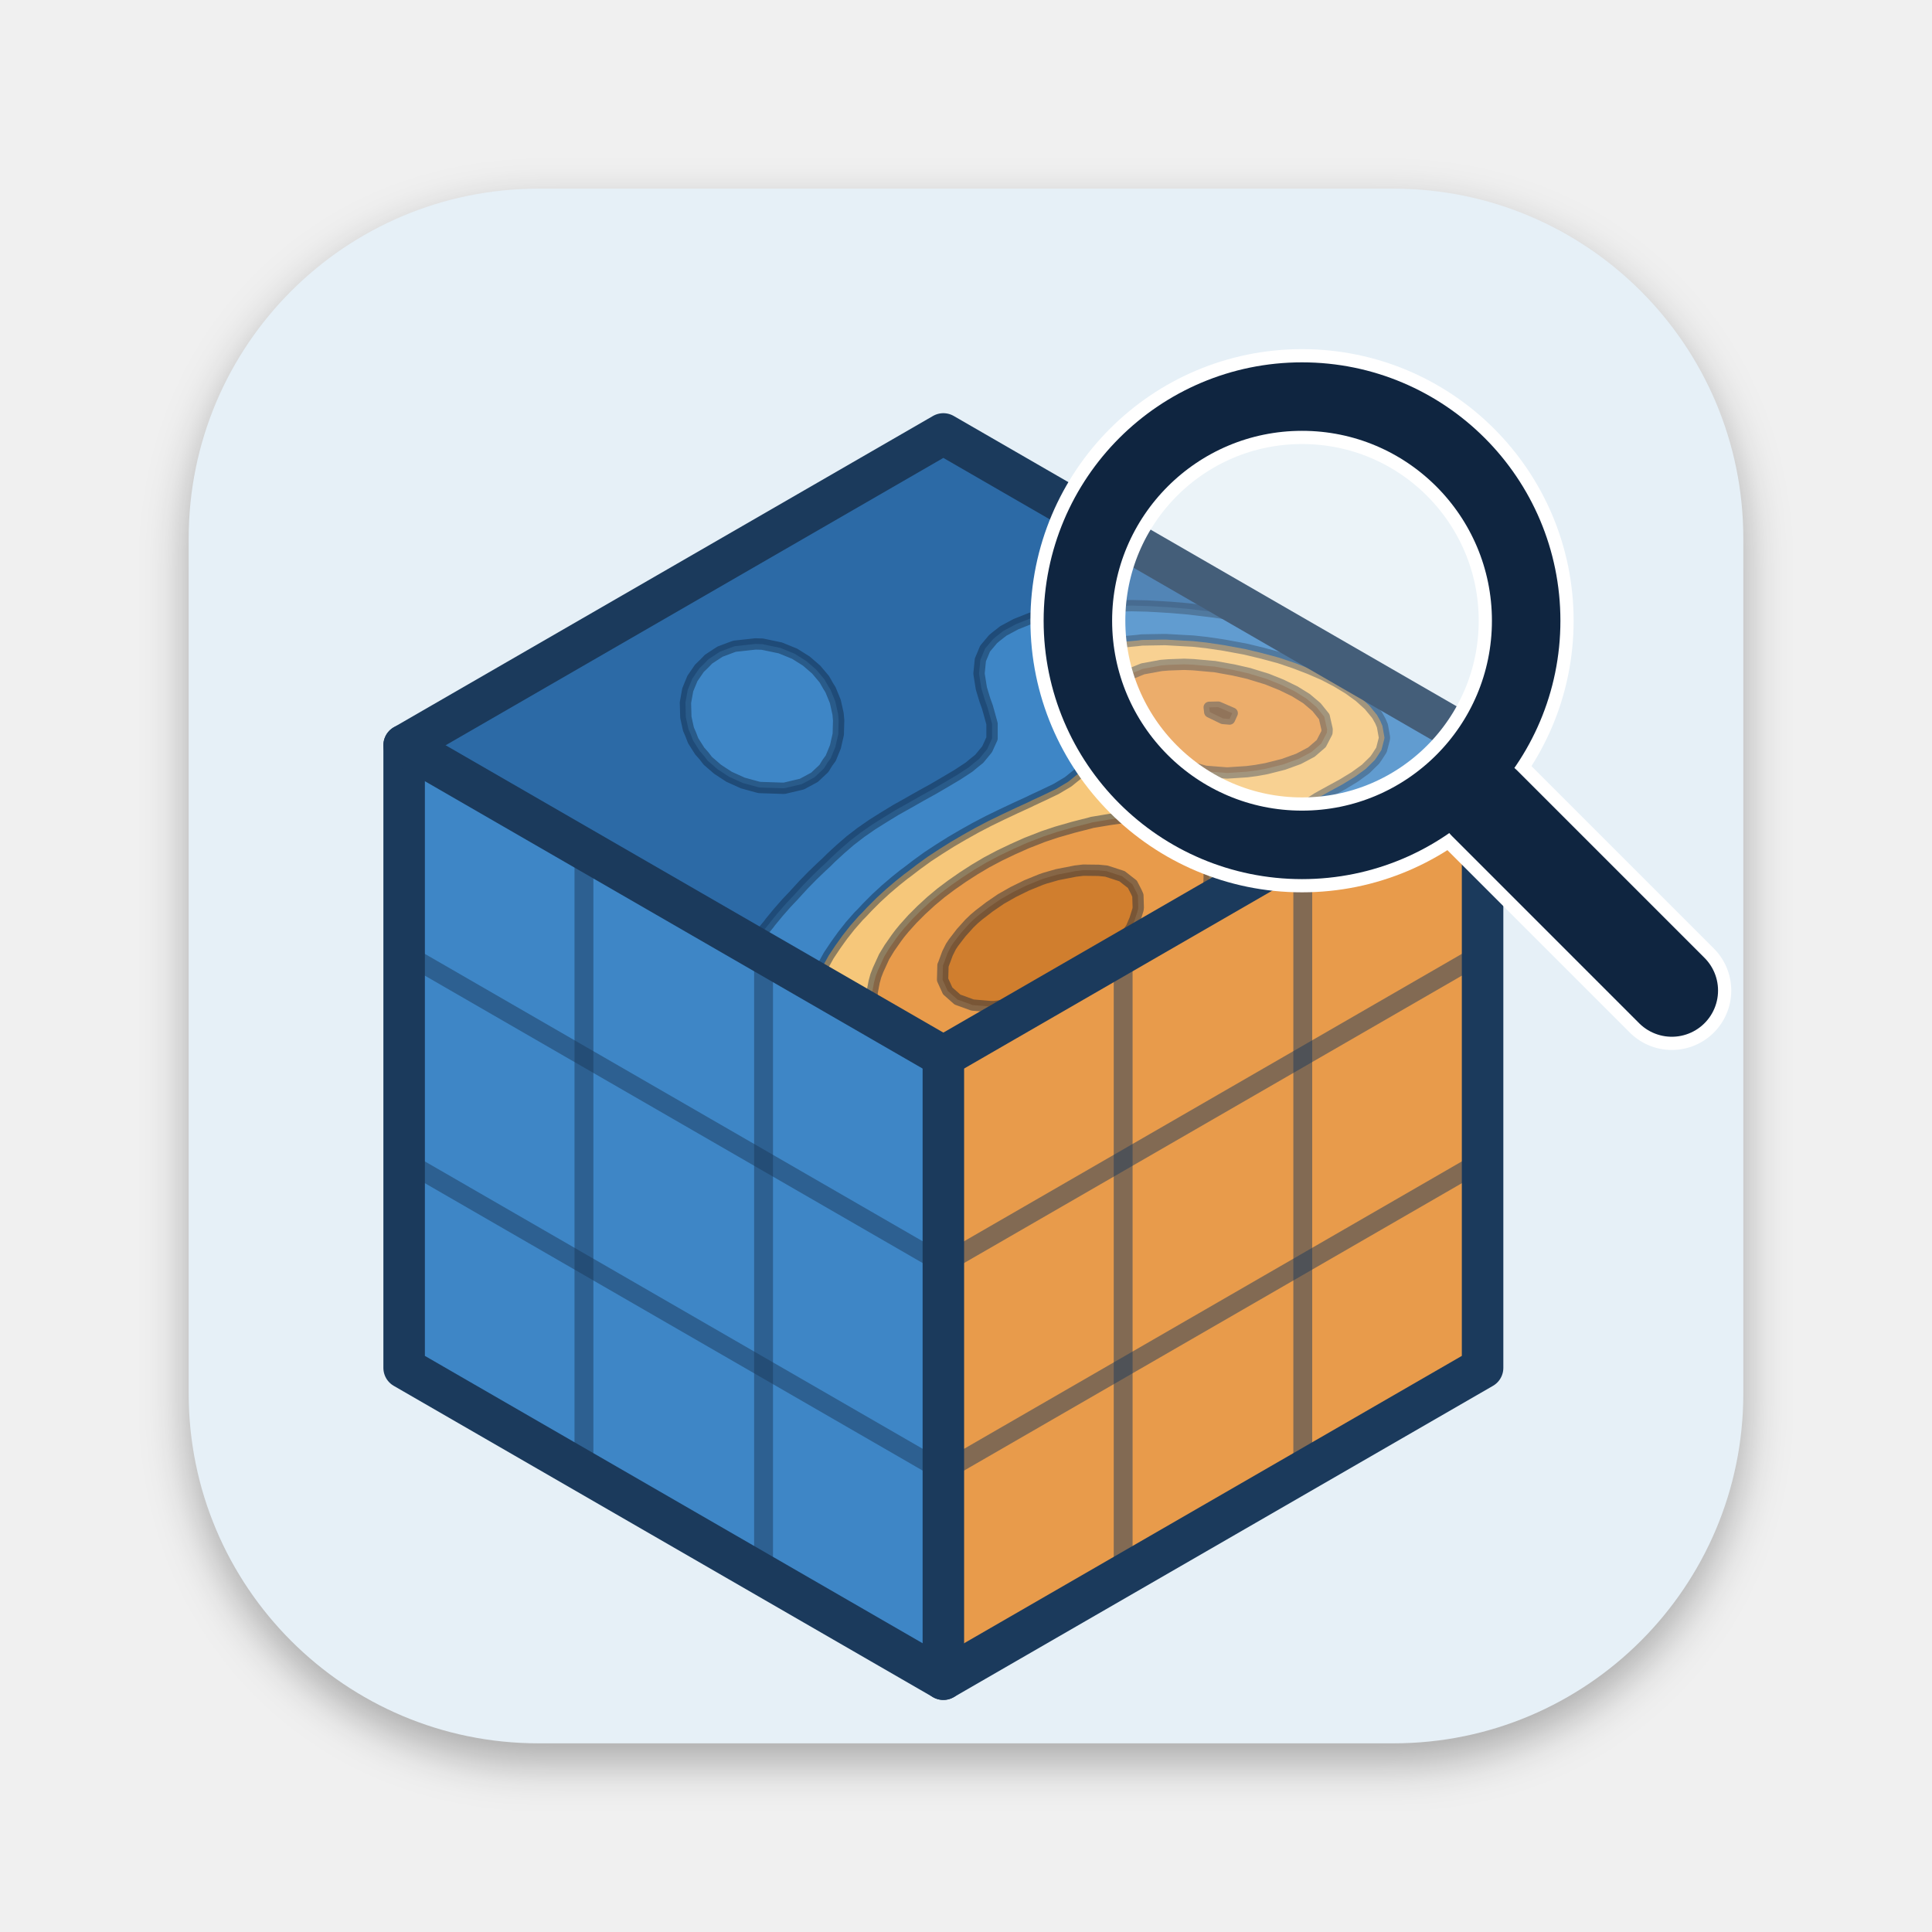
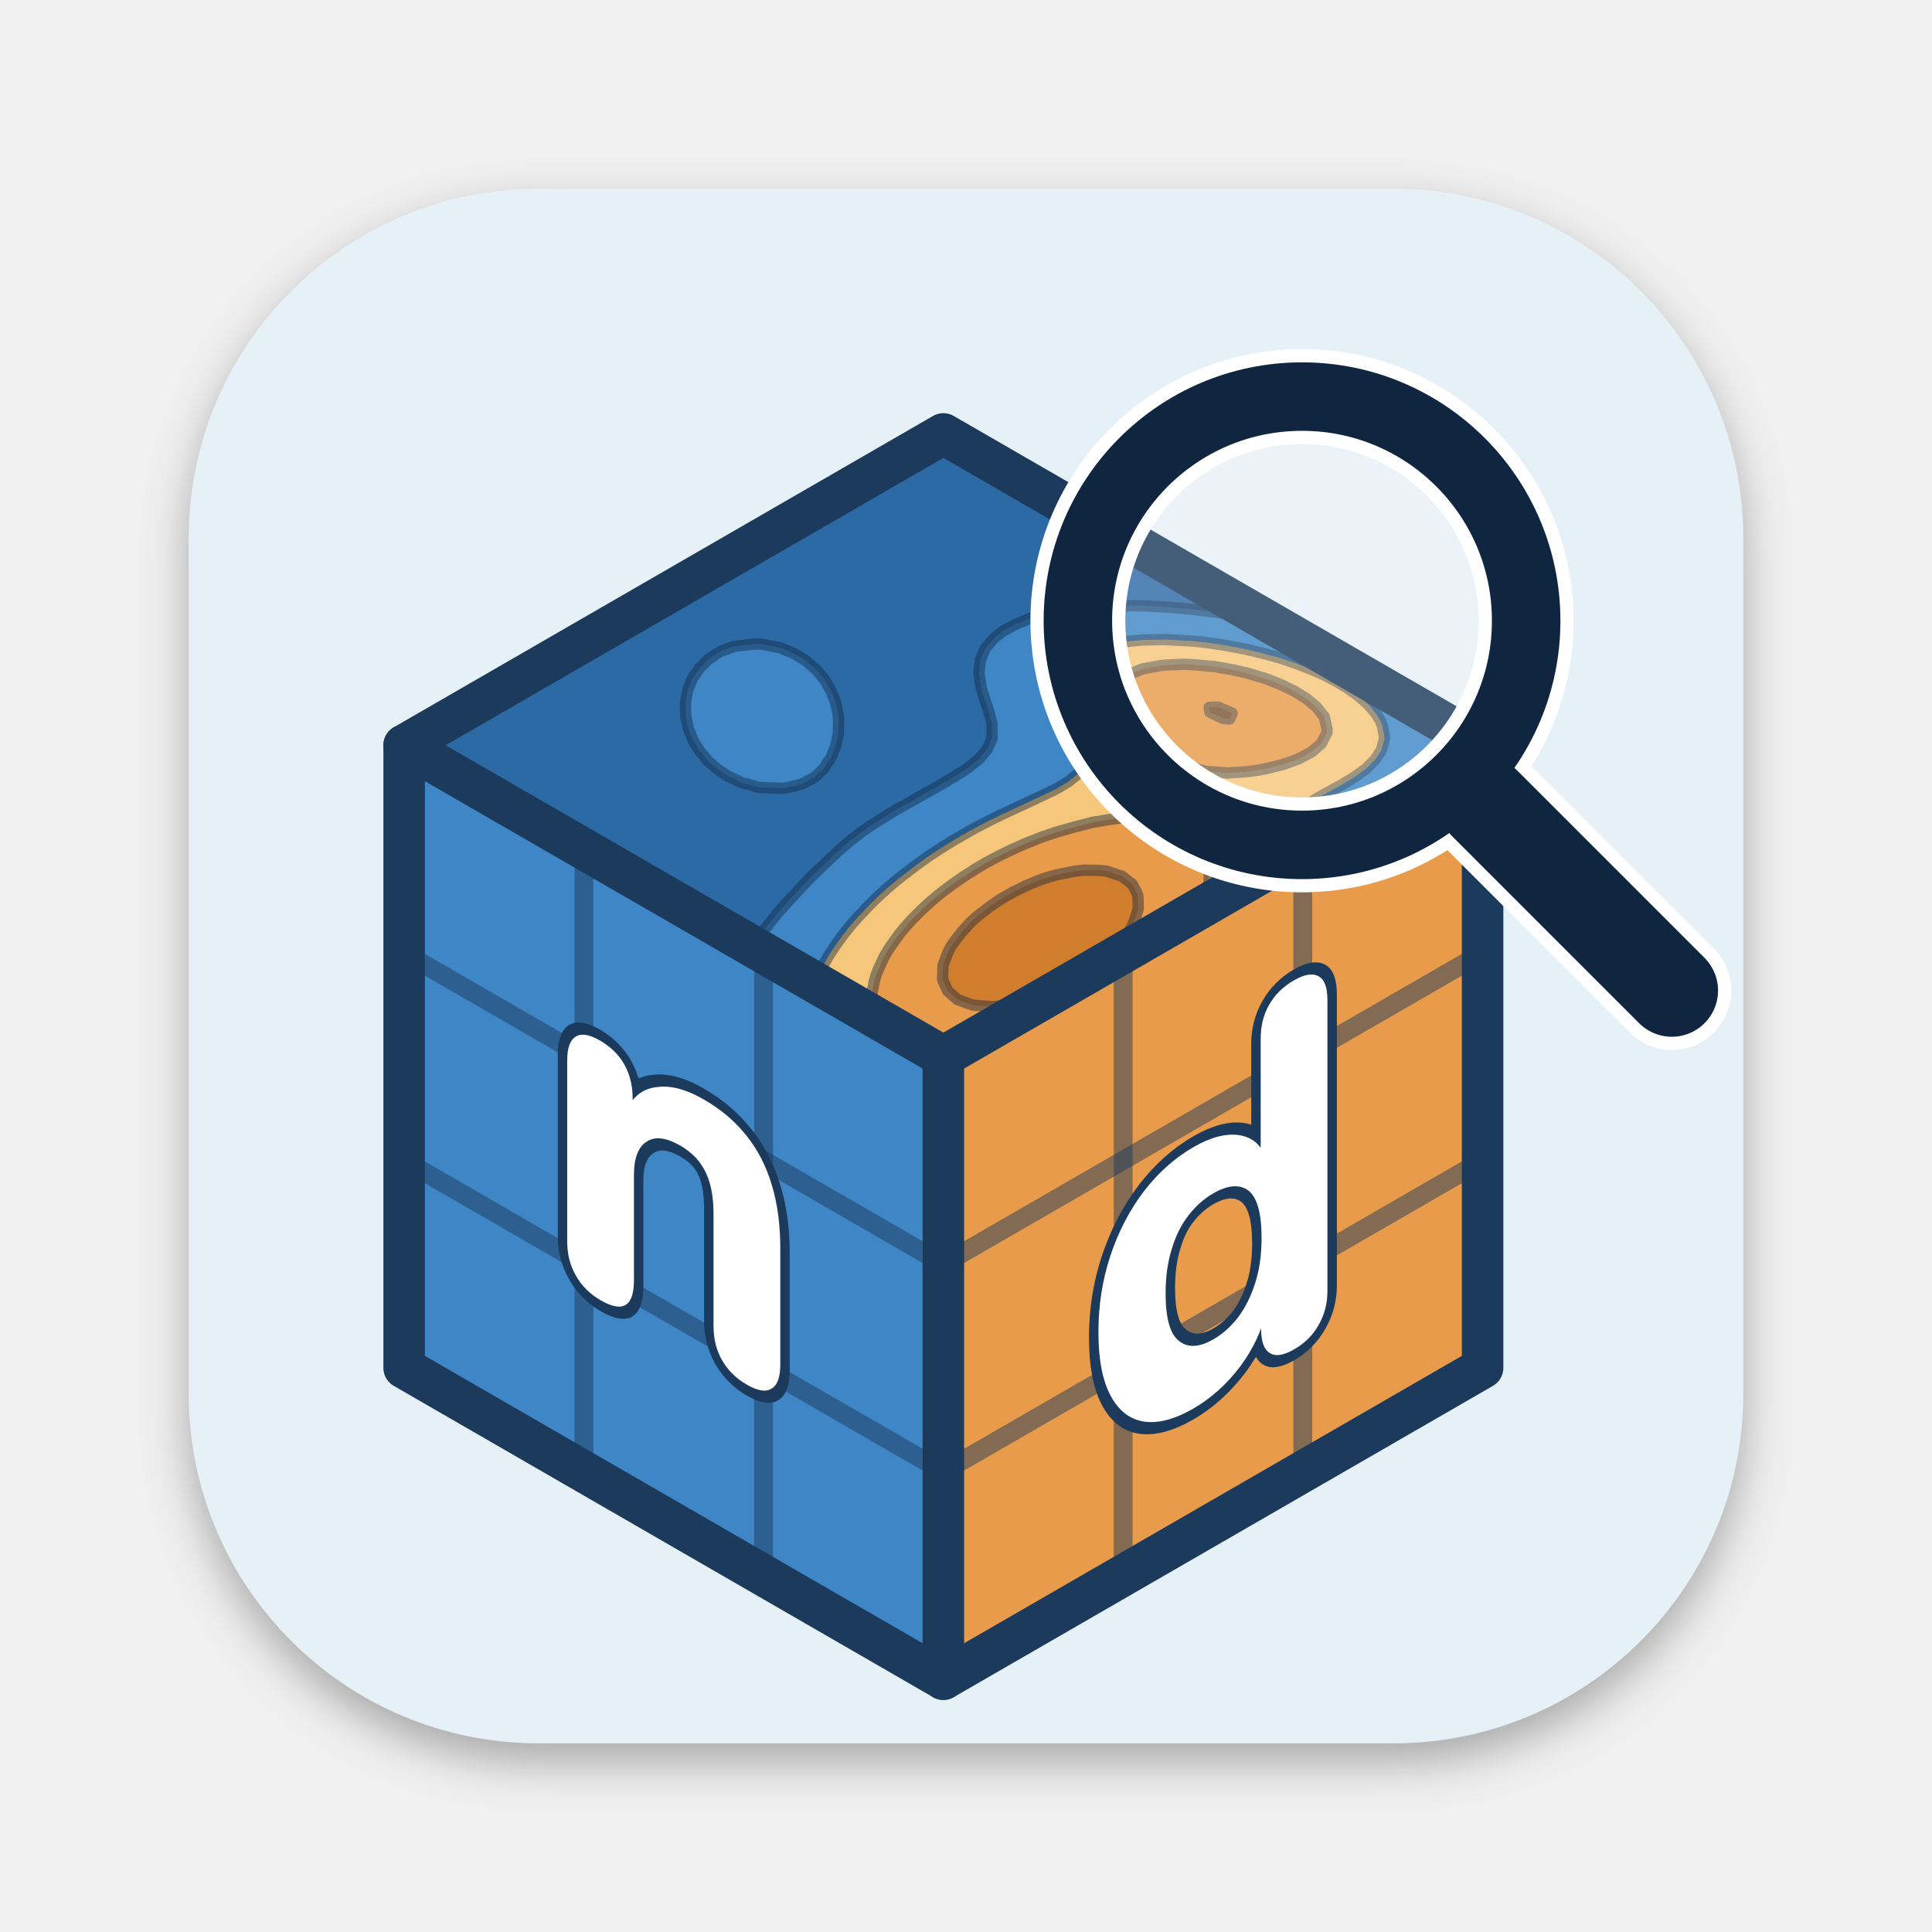
<svg xmlns="http://www.w3.org/2000/svg" width="1024" height="1024" viewBox="0 0 1024 1024">
  <defs>
    <filter id="dock-shadow" x="-10%" y="-10%" width="120%" height="130%">
      <feGaussianBlur in="SourceAlpha" stdDeviation="12" />
      <feOffset dy="10" result="b" />
      <feComponentTransfer>
        <feFuncA type="linear" slope="0.3" />
      </feComponentTransfer>
    </filter>
    <clipPath id="top-face">
      <polygon points="500.0,230.0 785.8,395.0 500.0,560.0 214.2,395.0" />
    </clipPath>
  </defs>
  <g id="layer-shadow">
    <rect x="100.0" y="100.0" width="824" height="824" rx="185.4" fill="#000" filter="url(#dock-shadow)" />
  </g>
  <g id="layer-background">
    <rect x="100.0" y="100.0" width="824" height="824" rx="185.4" fill="#E6F0F7" />
  </g>
  <g id="layer-midground">
    <polygon points="214.2,395.0 500.0,560.0 500.0,890.0 214.2,725.0" fill="#3E86C6" />
    <polygon points="500.0,560.0 785.8,395.0 785.8,725.0 500.0,890.0" fill="#E89B4B" />
    <polygon points="500.0,230.0 785.8,395.0 500.0,560.0 214.2,395.0" fill="#2C6AA6" />
    <g clip-path="url(#top-face)">
      <path d="M715.1,342.3 L714.2,342.0 L707.2,339.3 L699.0,336.5 L690.3,334.0 L685.1,332.7 L681.4,331.7 L672.2,329.4 L663.6,327.8 L662.4,327.5 L652.6,325.7 L645.1,324.6 L642.2,324.2 L631.4,322.9 L628.6,322.6 L620.2,321.9 L613.6,321.5 L608.2,321.2 L599.8,321.0 L595.5,321.1 L587.1,321.2 L581.5,321.6 L575.4,322.0 L565.5,323.3 L564.8,323.4 L555.0,325.2 L546.3,327.7 L541.8,329.5 L538.5,330.8 L531.8,334.4 L527.7,337.6 L526.3,338.8 L522.1,343.8 L519.6,349.8 L519.6,349.9 L518.9,357.0 L519.0,357.7 L520.1,364.6 L520.3,365.4 L522.0,371.0 L523.3,374.6 L524.1,377.4 L525.8,383.6 L525.8,383.8 L525.8,391.1 L525.8,391.4 L523.2,397.1 L519.0,402.2 L516.5,404.2 L513.6,406.6 L507.5,410.6 L501.1,414.4 L494.6,418.2 L487.9,421.9 L481.4,425.6 L474.8,429.3 L468.4,433.2 L462.2,437.1 L456.3,441.2 L450.7,445.5 L445.5,450.0 L440.5,454.6 L438.1,457.0 L435.6,459.3 L430.7,464.0 L426.0,468.8 L421.5,473.7 L420.7,474.6 L416.9,478.6 L412.5,483.6 L408.3,488.7 L407.5,489.8 L404.2,493.8 L400.2,499.1 L397.6,503.0 L396.6,504.5 L393.0,509.9 L390.3,514.7 L389.8,515.6 L387.3,521.7 L386.7,524.3 L385.9,528.4 L385.8,532.4 L385.9,535.9 L386.4,539.5 L387.7,544.5 L388.2,546.0 L390.8,552.0 L392.3,554.6 L394.1,557.7 L397.9,563.0 L402.4,567.9 L402.5,568.1 L407.1,572.7 L412.4,577.2 L418.0,581.4 L424.1,585.5 L430.5,589.3 L437.4,592.8 L444.6,596.2 L452.3,599.2 L460.6,602.0 L461.9,602.3 L469.7,604.2 L480.3,605.6 L480.6,605.6 L492.8,605.9 L494.1,605.9 L505.4,604.9 L508.4,604.4 L515.5,603.2 L524.5,600.9 L532.0,598.3 L532.7,598.1 L540.5,595.1 L548.1,591.9 L555.5,588.7 L562.7,585.4 L569.8,581.9 L576.8,578.5 L583.7,574.9 L590.4,571.3 L597.1,567.6 L603.6,563.9 L610.1,560.1 L616.5,556.2 L622.8,552.3 L629.0,548.4 L635.0,544.4 L641.0,540.3 L646.9,536.2 L652.7,532.0 L658.3,527.7 L663.8,523.4 L668.1,519.8 L669.1,519.0 L674.5,514.5 L679.7,510.0 L684.8,505.4 L689.6,500.7 L691.4,498.8 L694.3,495.9 L699.0,491.1 L703.3,486.1 L705.9,482.9 L707.5,481.0 L711.6,475.8 L715.3,470.5 L716.0,469.6 L719.1,465.1 L722.7,459.6 L724.3,457.2 L726.3,454.2 L730.3,449.0 L734.6,444.0 L734.9,443.6 L739.4,439.2 L744.7,434.8 L750.2,430.4 L755.7,426.1 L761.0,421.6 L762.6,420.1 L766.0,417.0 L770.2,411.9 L773.4,406.4 L773.4,406.2 L775.4,399.9 L775.6,397.5 L775.4,392.4 L775.0,390.4 L772.8,384.1 L772.2,383.0 L769.6,378.5 L765.5,373.3 L761.2,369.1 L760.7,368.6 L755.5,364.0 L749.8,359.8 L743.6,355.8 L737.1,352.1 L730.1,348.6 L722.8,345.3 L715.1,342.3 Z M404.0,341.4 L400.4,341.3 L389.5,342.5 L388.5,342.8 L381.6,345.4 L375.5,349.4 L373.4,351.6 L370.7,354.2 L367.0,359.6 L365.3,363.7 L364.5,365.7 L363.3,372.4 L363.3,372.5 L363.5,379.8 L363.5,380.1 L364.9,386.5 L366.0,389.0 L367.4,392.6 L370.9,398.1 L373.2,400.7 L375.1,403.2 L380.3,407.7 L386.4,411.7 L393.7,415.0 L401.7,417.2 L402.7,417.4 L414.9,417.8 L415.7,417.8 L425.0,415.6 L431.7,412.0 L436.7,407.3 L438.6,404.2 L440.3,401.9 L442.8,395.8 L443.2,394.0 L444.3,389.2 L444.4,385.7 L444.5,381.8 L444.2,378.4 L443.1,373.4 L442.7,371.7 L440.2,365.6 L438.9,363.5 L436.9,360.0 L432.6,354.9 L427.4,350.4 L421.2,346.5 L413.6,343.4 L404.0,341.4 Z" fill="#3E86C6" fill-rule="evenodd" />
      <path d="M715.1,342.3 L714.2,342.0 L707.2,339.3 L699.0,336.5 L690.3,334.0 L685.1,332.7 L681.4,331.7 L672.2,329.4 L663.6,327.8 L662.4,327.5 L652.6,325.7 L645.1,324.6 L642.2,324.2 L631.4,322.9 L628.6,322.6 L620.2,321.9 L613.6,321.5 L608.2,321.2 L599.8,321.0 L595.5,321.1 L587.1,321.2 L581.5,321.6 L575.4,322.0 L565.5,323.3 L564.8,323.4 L555.0,325.2 L546.3,327.7 L541.8,329.5 L538.5,330.8 L531.8,334.4 L527.7,337.6 L526.3,338.8 L522.1,343.8 L519.6,349.8 L519.6,349.9 L518.9,357.0 L519.0,357.7 L520.1,364.6 L520.3,365.4 L522.0,371.0 L523.3,374.6 L524.1,377.4 L525.8,383.6 L525.8,383.8 L525.8,391.1 L525.8,391.4 L523.2,397.1 L519.0,402.2 L516.5,404.2 L513.6,406.6 L507.5,410.6 L501.1,414.4 L494.6,418.2 L487.9,421.9 L481.4,425.6 L474.8,429.3 L468.4,433.2 L462.2,437.1 L456.3,441.2 L450.7,445.5 L445.5,450.0 L440.5,454.6 L438.1,457.0 L435.6,459.3 L430.7,464.0 L426.0,468.8 L421.5,473.7 L420.7,474.6 L416.9,478.6 L412.5,483.6 L408.3,488.7 L407.5,489.8 L404.2,493.8 L400.2,499.1 L397.6,503.0 L396.6,504.5 L393.0,509.9 L390.3,514.7 L389.8,515.6 L387.3,521.7 L386.7,524.3 L385.9,528.4 L385.8,532.4 L385.9,535.9 L386.4,539.5 L387.7,544.5 L388.2,546.0 L390.8,552.0 L392.3,554.6 L394.1,557.7 L397.9,563.0 L402.4,567.9 L402.5,568.1 L407.1,572.7 L412.4,577.2 L418.0,581.4 L424.1,585.5 L430.5,589.3 L437.4,592.8 L444.6,596.2 L452.3,599.2 L460.6,602.0 L461.9,602.3 L469.7,604.2 L480.3,605.6 L480.6,605.6 L492.8,605.9 L494.1,605.9 L505.4,604.9 L508.4,604.4 L515.5,603.2 L524.5,600.9 L532.0,598.3 L532.7,598.1 L540.5,595.1 L548.1,591.9 L555.5,588.7 L562.7,585.4 L569.8,581.9 L576.8,578.5 L583.7,574.9 L590.4,571.3 L597.1,567.6 L603.6,563.9 L610.1,560.1 L616.5,556.2 L622.8,552.3 L629.0,548.4 L635.0,544.4 L641.0,540.3 L646.9,536.2 L652.7,532.0 L658.3,527.7 L663.8,523.4 L668.1,519.8 L669.1,519.0 L674.5,514.5 L679.7,510.0 L684.8,505.4 L689.6,500.7 L691.4,498.8 L694.3,495.9 L699.0,491.1 L703.3,486.1 L705.9,482.9 L707.5,481.0 L711.6,475.8 L715.3,470.5 L716.0,469.6 L719.1,465.1 L722.7,459.6 L724.3,457.2 L726.3,454.2 L730.3,449.0 L734.6,444.0 L734.9,443.6 L739.4,439.2 L744.7,434.8 L750.2,430.4 L755.7,426.1 L761.0,421.6 L762.6,420.1 L766.0,417.0 L770.2,411.9 L773.4,406.4 L773.4,406.2 L775.4,399.9 L775.6,397.5 L775.4,392.4 L775.0,390.4 L772.8,384.1 L772.2,383.0 L769.6,378.5 L765.5,373.3 L761.2,369.1 L760.7,368.6 L755.5,364.0 L749.8,359.8 L743.6,355.8 L737.1,352.1 L730.1,348.6 L722.8,345.3 L715.1,342.3 Z M404.0,341.4 L400.4,341.3 L389.5,342.5 L388.5,342.8 L381.6,345.4 L375.5,349.4 L373.4,351.6 L370.7,354.2 L367.0,359.6 L365.3,363.7 L364.5,365.7 L363.3,372.4 L363.3,372.5 L363.5,379.8 L363.5,380.1 L364.9,386.5 L366.0,389.0 L367.4,392.6 L370.9,398.1 L373.2,400.7 L375.1,403.2 L380.3,407.7 L386.4,411.7 L393.7,415.0 L401.7,417.2 L402.7,417.4 L414.9,417.8 L415.7,417.8 L425.0,415.6 L431.7,412.0 L436.7,407.3 L438.6,404.2 L440.3,401.9 L442.8,395.8 L443.2,394.0 L444.3,389.2 L444.4,385.7 L444.5,381.8 L444.2,378.4 L443.1,373.4 L442.7,371.7 L440.2,365.6 L438.9,363.5 L436.9,360.0 L432.6,354.9 L427.4,350.4 L421.2,346.5 L413.6,343.4 L404.0,341.4 Z" fill="none" stroke="#0F2540" stroke-width="6" stroke-linejoin="round" opacity="0.45" />
      <path d="M678.0,348.6 L669.8,346.4 L669.1,346.2 L659.9,344.0 L650.1,342.2 L649.1,342.0 L639.7,340.6 L632.4,339.8 L628.6,339.6 L617.9,339.0 L616.5,339.0 L605.2,339.2 L602.7,339.5 L594.1,340.3 L585.2,342.0 L584.4,342.2 L576.1,344.9 L569.3,348.5 L564.3,353.2 L563.5,354.6 L561.4,359.0 L561.0,363.5 L561.2,366.4 L562.2,370.4 L564.3,375.7 L564.6,376.5 L567.6,382.3 L570.2,386.6 L570.8,388.0 L573.6,393.9 L574.8,396.8 L575.1,400.5 L574.9,404.4 L571.6,410.0 L571.3,410.2 L566.1,414.4 L559.7,418.2 L552.6,421.6 L547.0,424.2 L545.4,425.0 L538.2,428.3 L531.0,431.7 L524.0,435.1 L517.1,438.7 L510.5,442.4 L504.0,446.2 L497.8,450.1 L491.7,454.1 L485.9,458.3 L480.3,462.6 L479.3,463.3 L474.8,466.9 L469.5,471.4 L464.5,476.0 L459.7,480.8 L456.9,483.8 L455.1,485.6 L450.7,490.6 L446.6,495.8 L444.8,498.3 L442.8,501.1 L439.2,506.5 L437.1,510.3 L436.0,512.2 L433.2,518.1 L432.1,520.6 L430.8,524.2 L429.2,529.9 L429.0,530.7 L428.0,537.6 L428.0,538.1 L429.0,545.0 L429.3,545.9 L431.6,551.1 L435.2,556.5 L435.7,557.1 L439.7,561.4 L445.0,565.9 L451.0,569.9 L457.7,573.5 L465.2,576.7 L473.6,579.4 L474.7,579.7 L483.2,581.4 L492.5,582.4 L494.4,582.5 L504.4,581.8 L510.3,580.8 L514.2,579.9 L523.2,577.6 L531.7,575.0 L535.6,573.7 L539.9,572.2 L547.7,569.2 L555.3,566.0 L562.7,562.8 L569.8,559.4 L576.8,555.9 L583.6,552.3 L590.2,548.6 L596.6,544.8 L602.9,540.9 L609.1,536.9 L615.1,532.9 L620.9,528.7 L626.6,524.5 L632.1,520.1 L637.4,515.7 L639.8,513.5 L642.5,511.1 L647.5,506.4 L652.2,501.6 L656.6,496.7 L657.2,496.0 L660.7,491.5 L664.4,486.2 L666.3,483.2 L667.7,480.6 L670.5,474.7 L671.3,472.8 L672.9,468.5 L674.5,463.4 L674.8,462.1 L676.4,455.5 L676.6,454.7 L677.9,448.8 L678.7,445.9 L679.7,442.4 L682.6,436.5 L682.9,436.0 L686.7,431.4 L692.1,427.0 L698.3,423.0 L705.0,419.3 L711.6,415.7 L718.0,411.8 L723.8,407.6 L728.6,402.9 L729.6,401.5 L732.2,397.5 L733.7,391.7 L733.8,390.9 L732.7,384.7 L731.6,382.1 L729.8,378.9 L725.6,373.8 L720.5,369.2 L714.7,365.0 L708.4,361.2 L701.5,357.6 L694.1,354.4 L686.3,351.4 L678.0,348.6 Z" fill="#F6C77A" fill-rule="evenodd" />
      <path d="M678.0,348.6 L669.8,346.4 L669.1,346.2 L659.9,344.0 L650.1,342.2 L649.1,342.0 L639.7,340.6 L632.4,339.8 L628.6,339.6 L617.9,339.0 L616.5,339.0 L605.2,339.2 L602.7,339.5 L594.1,340.3 L585.2,342.0 L584.4,342.2 L576.1,344.9 L569.3,348.5 L564.3,353.2 L563.5,354.6 L561.4,359.0 L561.0,363.5 L561.2,366.4 L562.2,370.4 L564.3,375.7 L564.6,376.5 L567.6,382.3 L570.2,386.6 L570.8,388.0 L573.6,393.9 L574.8,396.8 L575.1,400.5 L574.9,404.4 L571.6,410.0 L571.3,410.2 L566.1,414.4 L559.7,418.2 L552.6,421.6 L547.0,424.2 L545.4,425.0 L538.2,428.3 L531.0,431.7 L524.0,435.1 L517.1,438.7 L510.5,442.4 L504.0,446.2 L497.8,450.1 L491.7,454.1 L485.9,458.3 L480.3,462.6 L479.3,463.3 L474.8,466.9 L469.5,471.4 L464.5,476.0 L459.7,480.8 L456.9,483.8 L455.1,485.6 L450.7,490.6 L446.6,495.8 L444.8,498.3 L442.8,501.1 L439.2,506.5 L437.1,510.3 L436.0,512.2 L433.2,518.1 L432.1,520.6 L430.8,524.2 L429.2,529.9 L429.0,530.7 L428.0,537.6 L428.0,538.1 L429.0,545.0 L429.3,545.9 L431.6,551.1 L435.2,556.5 L435.7,557.1 L439.7,561.4 L445.0,565.9 L451.0,569.9 L457.7,573.5 L465.2,576.7 L473.6,579.4 L474.7,579.7 L483.2,581.4 L492.5,582.4 L494.4,582.5 L504.4,581.8 L510.3,580.8 L514.2,579.9 L523.2,577.6 L531.7,575.0 L535.6,573.7 L539.9,572.2 L547.7,569.2 L555.3,566.0 L562.7,562.8 L569.8,559.4 L576.8,555.9 L583.6,552.3 L590.2,548.6 L596.6,544.8 L602.9,540.9 L609.1,536.9 L615.1,532.9 L620.9,528.7 L626.6,524.5 L632.1,520.1 L637.4,515.7 L639.8,513.5 L642.5,511.1 L647.5,506.4 L652.2,501.6 L656.6,496.7 L657.2,496.0 L660.7,491.5 L664.4,486.2 L666.3,483.2 L667.7,480.6 L670.5,474.7 L671.3,472.8 L672.9,468.5 L674.5,463.4 L674.8,462.1 L676.4,455.5 L676.6,454.7 L677.9,448.8 L678.7,445.9 L679.7,442.4 L682.6,436.5 L682.9,436.0 L686.7,431.4 L692.1,427.0 L698.3,423.0 L705.0,419.3 L711.6,415.7 L718.0,411.8 L723.8,407.6 L728.6,402.9 L729.6,401.5 L732.2,397.5 L733.7,391.7 L733.8,390.9 L732.7,384.7 L731.6,382.1 L729.8,378.9 L725.6,373.8 L720.5,369.2 L714.7,365.0 L708.4,361.2 L701.5,357.6 L694.1,354.4 L686.3,351.4 L678.0,348.6 Z" fill="none" stroke="#0F2540" stroke-width="6" stroke-linejoin="round" opacity="0.45" />
      <path d="M663.0,357.3 L662.1,357.0 L653.8,355.1 L643.8,353.3 L642.4,353.2 L632.5,352.3 L627.6,352.1 L619.3,352.4 L615.5,352.7 L605.7,354.5 L598.1,357.6 L593.0,362.2 L591.0,368.6 L591.0,368.8 L592.9,375.2 L594.5,378.1 L596.2,380.8 L600.5,385.8 L605.4,390.6 L610.7,395.0 L611.0,395.2 L616.5,399.2 L622.8,403.0 L630.2,406.3 L630.5,406.4 L638.8,408.8 L649.1,409.6 L650.4,409.7 L661.0,409.0 L665.6,408.4 L671.2,407.4 L680.3,405.1 L688.3,402.2 L695.1,398.6 L700.3,394.1 L703.3,388.3 L703.4,386.6 L701.9,380.0 L701.9,379.9 L697.8,374.8 L692.5,370.3 L686.2,366.4 L679.2,363.0 L671.5,359.9 L663.0,357.3 Z M620.2,434.6 L611.6,433.1 L610.2,432.9 L598.5,433.1 L596.7,433.1 L587.8,434.4 L578.8,435.9 L577.8,436.2 L568.8,438.5 L560.1,441.0 L552.9,443.4 L551.9,443.8 L544.2,446.8 L536.8,450.1 L529.7,453.5 L522.9,457.1 L516.5,460.9 L510.3,464.9 L504.4,469.0 L498.8,473.2 L493.4,477.7 L493.3,477.8 L488.4,482.3 L483.6,487.1 L479.2,492.0 L476.9,494.8 L475.1,497.2 L471.4,502.5 L468.6,507.1 L468.1,508.2 L465.4,514.1 L464.2,517.2 L463.3,520.5 L462.3,525.8 L462.2,527.3 L462.3,533.3 L462.7,535.1 L464.0,539.9 L467.0,545.1 L467.2,545.5 L471.9,550.3 L478.2,554.2 L486.1,557.2 L488.9,557.8 L495.9,559.0 L504.8,559.5 L508.1,559.5 L516.7,558.8 L524.0,557.9 L527.1,557.3 L536.4,555.1 L545.1,552.6 L547.4,551.9 L553.1,549.7 L560.7,546.6 L567.9,543.2 L574.8,539.7 L581.5,536.0 L587.9,532.2 L594.0,528.2 L599.9,524.1 L605.6,519.9 L610.9,515.4 L611.9,514.6 L615.9,510.8 L620.6,506.0 L625.0,501.0 L627.1,498.3 L629.0,495.8 L632.6,490.3 L634.9,486.3 L635.7,484.6 L638.3,478.6 L639.1,476.4 L640.1,472.1 L640.8,467.8 L640.9,465.1 L640.9,460.3 L640.1,457.1 L639.4,453.6 L636.6,447.7 L636.4,447.5 L632.7,442.4 L627.4,438.0 L620.2,434.6 Z" fill="#E89B4B" fill-rule="evenodd" />
      <path d="M663.0,357.3 L662.1,357.0 L653.8,355.1 L643.8,353.3 L642.4,353.2 L632.5,352.3 L627.6,352.1 L619.3,352.4 L615.5,352.7 L605.7,354.5 L598.1,357.6 L593.0,362.2 L591.0,368.6 L591.0,368.8 L592.9,375.2 L594.5,378.1 L596.2,380.8 L600.5,385.8 L605.4,390.6 L610.7,395.0 L611.0,395.2 L616.5,399.2 L622.8,403.0 L630.2,406.3 L630.5,406.4 L638.8,408.8 L649.1,409.6 L650.4,409.7 L661.0,409.0 L665.6,408.4 L671.2,407.4 L680.3,405.1 L688.3,402.2 L695.1,398.6 L700.3,394.1 L703.3,388.3 L703.4,386.6 L701.9,380.0 L701.9,379.9 L697.8,374.8 L692.5,370.3 L686.2,366.4 L679.2,363.0 L671.5,359.9 L663.0,357.3 Z M620.2,434.6 L611.6,433.1 L610.2,432.9 L598.5,433.1 L596.7,433.1 L587.8,434.4 L578.8,435.9 L577.8,436.2 L568.8,438.5 L560.1,441.0 L552.9,443.4 L551.9,443.8 L544.2,446.8 L536.8,450.1 L529.7,453.5 L522.9,457.1 L516.5,460.9 L510.3,464.9 L504.4,469.0 L498.8,473.2 L493.4,477.7 L493.3,477.8 L488.4,482.3 L483.6,487.1 L479.2,492.0 L476.9,494.8 L475.1,497.2 L471.4,502.5 L468.6,507.1 L468.1,508.2 L465.4,514.1 L464.2,517.2 L463.3,520.5 L462.3,525.8 L462.2,527.3 L462.3,533.3 L462.7,535.1 L464.0,539.9 L467.0,545.1 L467.2,545.5 L471.9,550.3 L478.2,554.2 L486.1,557.2 L488.9,557.8 L495.9,559.0 L504.8,559.5 L508.1,559.5 L516.7,558.8 L524.0,557.9 L527.1,557.3 L536.4,555.1 L545.1,552.6 L547.4,551.9 L553.1,549.7 L560.7,546.6 L567.9,543.2 L574.8,539.7 L581.5,536.0 L587.9,532.2 L594.0,528.2 L599.9,524.1 L605.6,519.9 L610.9,515.4 L611.9,514.6 L615.9,510.8 L620.6,506.0 L625.0,501.0 L627.1,498.3 L629.0,495.8 L632.6,490.3 L634.9,486.3 L635.7,484.6 L638.3,478.6 L639.1,476.4 L640.1,472.1 L640.8,467.8 L640.9,465.1 L640.9,460.3 L640.1,457.1 L639.4,453.6 L636.6,447.7 L636.4,447.5 L632.7,442.4 L627.4,438.0 L620.2,434.6 Z" fill="none" stroke="#0F2540" stroke-width="6" stroke-linejoin="round" opacity="0.45" />
      <path d="M645.7,374.8 L640.9,374.9 L641.2,377.4 L648.2,380.8 L651.7,381.1 L653.1,378.0 L645.7,374.8 Z M586.4,461.7 L582.3,461.3 L574.2,461.2 L570.0,461.7 L560.3,463.6 L553.7,465.5 L551.7,466.2 L544.1,469.3 L537.0,472.8 L530.5,476.5 L524.5,480.6 L518.9,484.9 L516.4,487.0 L513.8,489.5 L509.4,494.4 L505.4,499.6 L504.0,501.7 L502.2,505.3 L499.9,511.5 L499.8,511.6 L499.6,518.8 L499.6,519.3 L502.3,525.2 L507.5,529.8 L515.5,532.7 L524.9,533.5 L527.1,533.5 L536.0,532.3 L545.5,530.3 L545.9,530.2 L553.6,527.4 L561.0,524.2 L567.9,520.7 L574.3,516.8 L580.2,512.7 L585.6,508.3 L588.8,505.4 L590.5,503.7 L594.8,498.6 L598.6,493.3 L599.7,491.6 L601.5,487.4 L603.2,482.0 L603.3,480.9 L603.1,474.6 L602.3,472.8 L600.2,468.7 L594.7,464.4 L586.4,461.7 Z" fill="#D07E2E" fill-rule="evenodd" />
      <path d="M645.7,374.8 L640.9,374.9 L641.2,377.4 L648.2,380.8 L651.7,381.1 L653.1,378.0 L645.7,374.8 Z M586.4,461.7 L582.3,461.3 L574.2,461.2 L570.0,461.7 L560.3,463.6 L553.7,465.5 L551.7,466.2 L544.1,469.3 L537.0,472.8 L530.5,476.5 L524.5,480.6 L518.9,484.9 L516.4,487.0 L513.8,489.5 L509.4,494.4 L505.4,499.6 L504.0,501.7 L502.2,505.3 L499.9,511.5 L499.8,511.6 L499.6,518.8 L499.6,519.3 L502.3,525.2 L507.5,529.8 L515.5,532.7 L524.9,533.5 L527.1,533.5 L536.0,532.3 L545.5,530.3 L545.9,530.2 L553.6,527.4 L561.0,524.2 L567.9,520.7 L574.3,516.8 L580.2,512.7 L585.6,508.3 L588.8,505.4 L590.5,503.7 L594.8,498.6 L598.6,493.3 L599.7,491.6 L601.5,487.4 L603.2,482.0 L603.3,480.9 L603.1,474.6 L602.3,472.8 L600.2,468.7 L594.7,464.4 L586.4,461.7 Z" fill="none" stroke="#0F2540" stroke-width="6" stroke-linejoin="round" opacity="0.45" />
    </g>
    <line x1="309.5" y1="450.0" x2="309.5" y2="780.0" stroke="#1B3A5C" stroke-width="10.0" stroke-linecap="round" opacity="0.5" />
    <line x1="214.2" y1="505.0" x2="500.0" y2="670.0" stroke="#1B3A5C" stroke-width="10.0" stroke-linecap="round" opacity="0.5" />
    <line x1="404.7" y1="505.0" x2="404.7" y2="835.0" stroke="#1B3A5C" stroke-width="10.0" stroke-linecap="round" opacity="0.5" />
    <line x1="214.2" y1="615.0" x2="500.0" y2="780.0" stroke="#1B3A5C" stroke-width="10.0" stroke-linecap="round" opacity="0.5" />
    <line x1="595.3" y1="505.0" x2="595.3" y2="835.0" stroke="#1B3A5C" stroke-width="10.0" stroke-linecap="round" opacity="0.5" />
    <line x1="500.0" y1="670.0" x2="785.8" y2="505.0" stroke="#1B3A5C" stroke-width="10.0" stroke-linecap="round" opacity="0.5" />
    <line x1="690.5" y1="450.0" x2="690.5" y2="780.0" stroke="#1B3A5C" stroke-width="10.0" stroke-linecap="round" opacity="0.5" />
    <line x1="500.0" y1="780.0" x2="785.8" y2="615.0" stroke="#1B3A5C" stroke-width="10.0" stroke-linecap="round" opacity="0.5" />
+     <g transform="matrix(0.866,0.5,0,1,214.2,395.0)">
+       <g transform="translate(84.1,231.6) scale(0.2706,-0.2706)">
+         <path d="M134 -9Q97 -9 78 11Q58 31 58 68V423Q58 460 78 480Q97 499 132 499Q168 499 187 480Q206 460 206 423V366L195 399Q218 448 264 474Q309 501 367 501Q426 501 464 478Q502 456 521 410Q540 365 540 295V68Q540 31 520 11Q501 -9 464 -9Q428 -9 408 11Q389 31 389 68V288Q389 339 370 362Q352 384 314 384Q266 384 238 354Q209 324 209 274V68Q209 -9 134 -9Z" fill="none" stroke="#1B3A5C" stroke-width="42.7" stroke-linejoin="round" />
+         <path d="M134 -9Q97 -9 78 11Q58 31 58 68V423Q58 460 78 480Q97 499 132 499Q168 499 187 480Q206 460 206 423V366L195 399Q218 448 264 474Q309 501 367 501Q426 501 464 478Q502 456 521 410Q540 365 540 295V68Q540 31 520 11Q501 -9 464 -9Q428 -9 408 11Q389 31 389 68V288Q389 339 370 362Q352 384 314 384Q266 384 238 354Q209 324 209 274V68Q209 -9 134 -9Z" fill="#FFFFFF" />
+       </g>
+     </g>
+     <g transform="matrix(0.866,-0.5,0,1,500.0,560.0)">
+       <g transform="translate(85.7,260.1) scale(0.2706,-0.2706)">
+         <path d="M249 -11Q185 -11 136 20Q88 51 61 109Q34 167 34 246Q34 325 61 382Q88 439 136 470Q185 501 249 501Q307 501 352 473Q396 445 412 400H401V637Q401 675 420 694Q439 714 476 714Q512 714 532 694Q552 675 552 637V68Q552 31 532 11Q513 -9 477 -9Q441 -9 422 11Q402 31 402 68V136L413 97Q399 48 354 18Q308 -11 249 -11ZM294 102Q327 102 351 118Q375 134 389 166Q403 197 403 246Q403 319 373 354Q343 388 294 388Q262 388 238 373Q213 358 200 326Q186 295 186 246Q186 173 216 138Q246 102 294 102Z" fill="none" stroke="#1B3A5C" stroke-width="42.7" stroke-linejoin="round" />
+         <path d="M249 -11Q185 -11 136 20Q88 51 61 109Q34 167 34 246Q34 325 61 382Q88 439 136 470Q185 501 249 501Q307 501 352 473Q396 445 412 400H401V637Q401 675 420 694Q439 714 476 714Q512 714 532 694Q552 675 552 637V68Q552 31 532 11Q513 -9 477 -9Q441 -9 422 11Q402 31 402 68V136L413 97Q399 48 354 18Q308 -11 249 -11ZM294 102Q327 102 351 118Q375 134 389 166Q403 197 403 246Q403 319 373 354Q343 388 294 388Q262 388 238 373Q213 358 200 326Q186 295 186 246Q186 173 216 138Q246 102 294 102Z" fill="#FFFFFF" />
+       </g>
+     </g>
    <polygon points="500.0,230.0 785.8,395.0 785.8,725.0 500.0,890.0 214.2,725.0 214.2,395.0" fill="none" stroke="#1B3A5C" stroke-width="22.0" stroke-linejoin="round" />
    <line x1="214.2" y1="395.0" x2="500.0" y2="560.0" stroke="#1B3A5C" stroke-width="22.0" stroke-linecap="round" />
    <line x1="500.0" y1="560.0" x2="785.8" y2="395.0" stroke="#1B3A5C" stroke-width="22.0" stroke-linecap="round" />
    <line x1="500.0" y1="560.0" x2="500.0" y2="890.0" stroke="#1B3A5C" stroke-width="22.0" stroke-linecap="round" />
  </g>
  <g id="layer-foreground">
    <circle cx="690.1" cy="329.0" r="118.8" fill="rgba(255,255,255,0.18)" />
    <line x1="786.9" y1="425.8" x2="886.1" y2="525.0" stroke="#FFFFFF" stroke-width="63.0" stroke-linecap="round" />
    <circle cx="690.1" cy="329.0" r="118.8" fill="none" stroke="#FFFFFF" stroke-width="50.3" />
    <line x1="786.9" y1="425.8" x2="886.1" y2="525.0" stroke="#0F2540" stroke-width="49.0" stroke-linecap="round" />
    <circle cx="690.1" cy="329.0" r="118.8" fill="none" stroke="#0F2540" stroke-width="36.3" />
  </g>
</svg>
